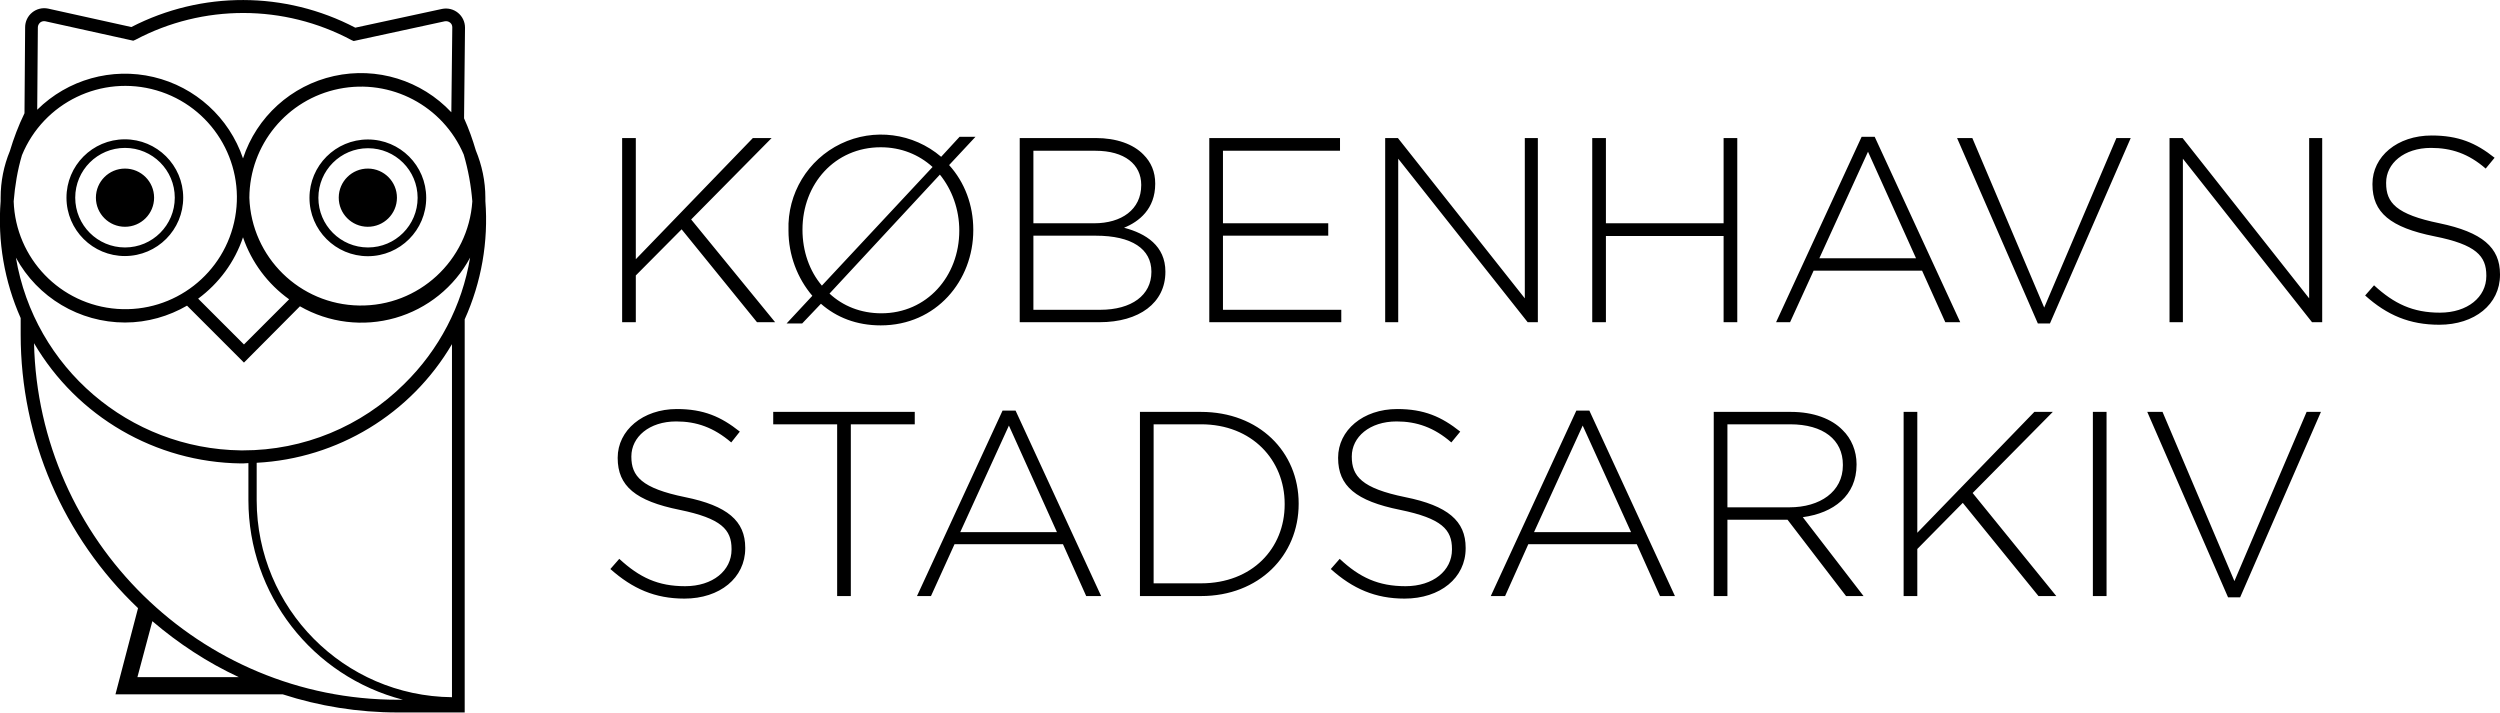
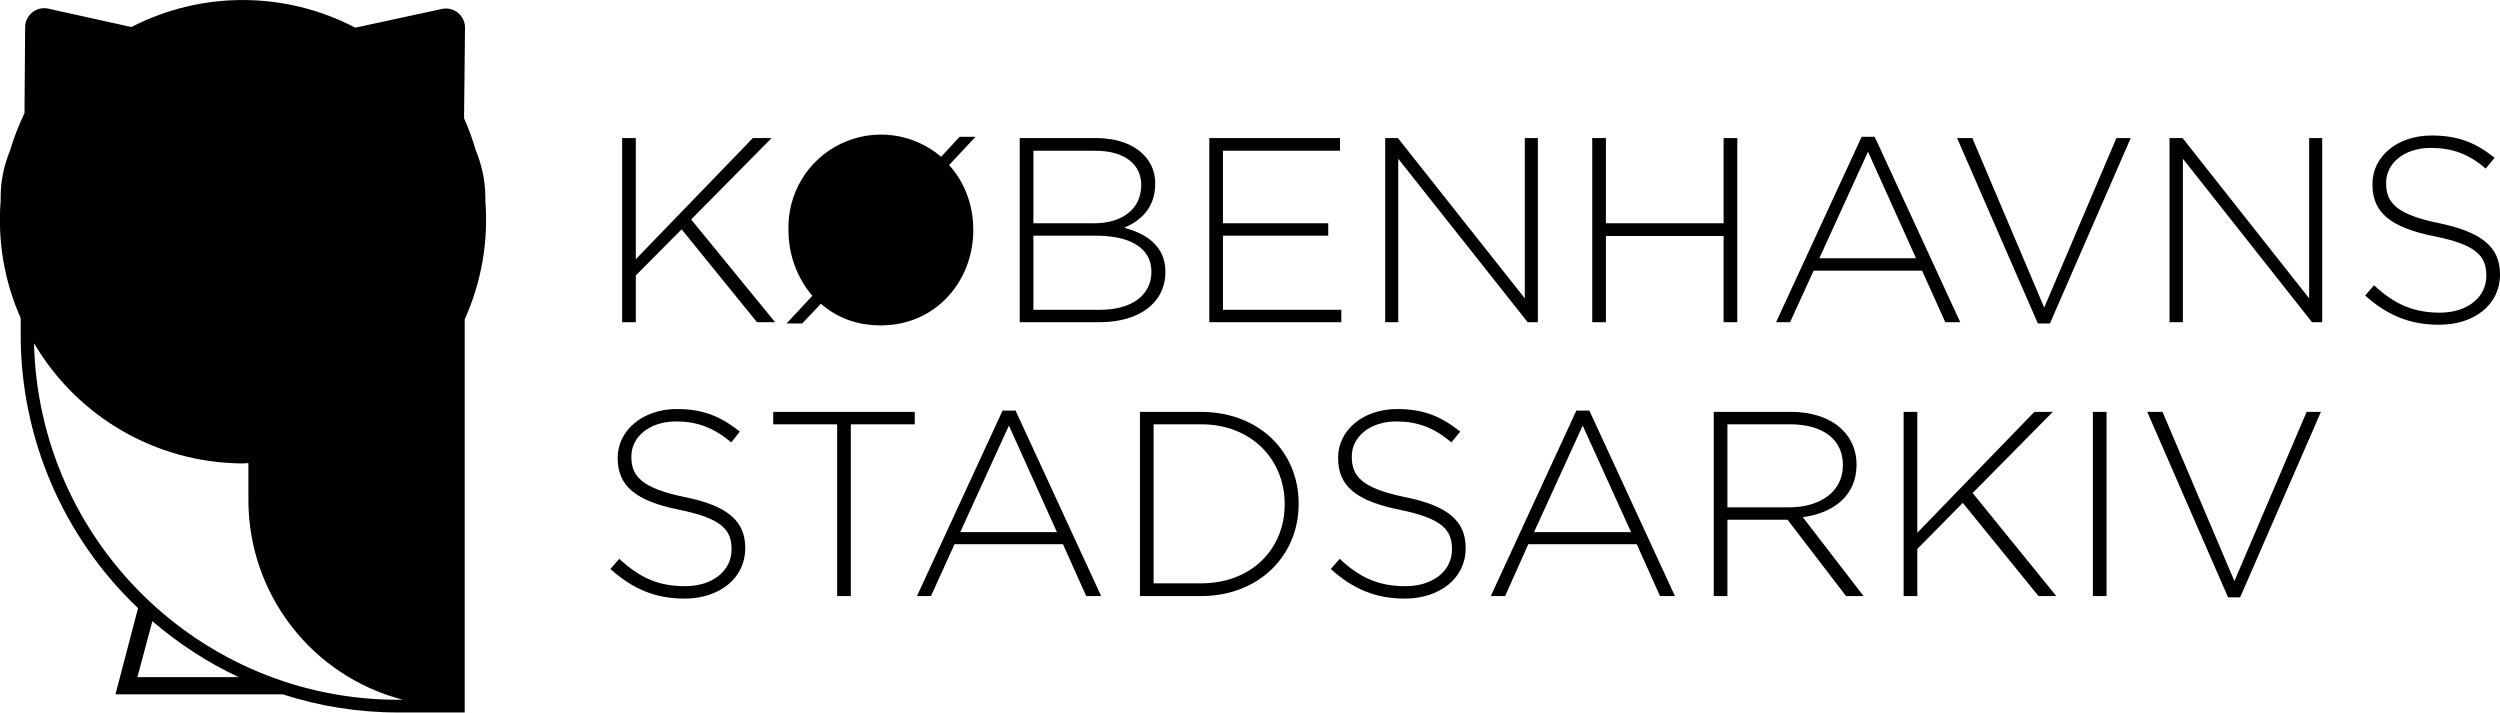
- <svg viewBox="0 0 7860 2240" fill-rule="evenodd">
+ <svg viewBox="0 0 7860 2240">
  <path d="M363 2183l71-271a1186 1186 0 0 1-369-860v-52A760 760 0 0 1 2 632v-10c0-52 10-101 29-147 12-40 27-80 46-119l2-270a60 60 0 0 1 72-59l262 58a764 764 0 0 1 704 2l273-59a60 60 0 0 1 72 59l-3 285c15 33 27 67 37 101 19 46 30 96 30 149v10a761 761 0 0 1-65 372v1236h-210c-126 0-248-20-362-57H363zm904 17a648 648 0 0 1-486-627v-117l-17 1h-7a765 765 0 0 1-650-378c14 621 522 1121 1144 1121h16zm154-8a620 620 0 0 1-614-619v-118a758 758 0 0 0 614-373v1110zm-670-63c-99-46-190-106-272-176l-47 176h319zm3667-566c-137-28-168-66-168-127v-1c0-61 56-110 141-110 63 0 118 19 172 66l28-34c-59-47-114-71-198-71-108 0-186 67-186 153v1c0 88 56 135 195 163 131 27 163 62 163 123v2c0 66-59 115-146 115-85 0-144-27-207-86l-28 32c69 62 140 93 232 93 112 0 192-65 192-158v-2c0-84-56-132-190-159zm-2264 0c-137-28-169-66-169-127v-1c0-61 56-110 141-110 64 0 118 19 173 66l27-34c-59-47-114-71-198-71-107 0-186 67-186 153v1c0 88 56 135 195 163 131 27 163 62 163 123v2c0 66-59 115-146 115-85 0-143-27-207-86l-28 32c70 62 140 93 233 93 111 0 191-65 191-158v-2c0-84-56-132-189-159zm4871 264l227-532h45l-254 583h-38l-254-583h48l226 532zm-997-152l368-380h58l-252 255 263 324h-56l-238-293-143 145v148h-43v-579h43v380zm-2876-384h41l269 583h-47l-73-163h-341l-74 163h-44l269-583zm3428 4h43v579h-43v-579zm-3704 0v39h-201v540h-43v-540h-201v-39h445zm900 0c182 0 307 125 307 288v1c0 163-125 290-307 290h-192v-579h192zm1180-4h41l269 583h-47l-73-163h-341l-73 163h-45l269-583zm675 4c71 0 128 22 162 57 28 27 44 66 44 107v2c0 97-72 152-169 165l191 248h-55l-184-240h-189v240h-43v-579h243zm-1855 539c161 0 263-110 263-248v-2c0-137-102-250-263-250h-149v500h149zm-453-161l-151-335-153 335h304zm1805 0l-152-335-153 335h305zm500-339h-197v261h195c96 0 168-49 168-132v-2c0-78-61-127-166-127zM393 1014c71 0 138-20 195-53l179 179 176-177a388 388 0 0 0 535-153 721 721 0 0 1-207 397 718 718 0 0 1-507 209h-7A727 727 0 0 1 50 810a391 391 0 0 0 343 204zm371-268c27 79 78 147 145 195l-142 142-144-144c65-48 115-115 141-193zm1758 271h-49l81-87c-47-55-75-128-75-205v-1a291 291 0 0 1 480-231l58-63h50l-83 89c49 54 76 126 76 203v2c0 158-116 299-291 299-76 0-139-25-188-68l-59 62zm5148-315c-137-28-168-65-168-126v-2c0-60 56-109 141-109 64 0 118 18 172 65l28-34c-59-47-114-70-198-70-108 0-186 66-186 152v2c0 88 56 135 195 163 131 26 163 62 163 123v2c0 66-59 115-146 115-85 0-144-28-207-86l-28 32c69 62 140 92 233 92 111 0 191-64 191-157v-2c0-84-56-132-190-160zM6427 967l227-533h45l-254 583h-38l-254-583h48l226 533zm-574-537h41l269 583h-47l-73-162h-341l-74 162h-44l269-583zM1999 815l368-381h59l-253 256 264 323h-57l-237-292-144 145v147h-43V434h43v381zm3050-113h370V434h43v579h-43V742h-370v271h-43V434h43v268zM3445 434c65 0 118 19 150 52 24 24 37 54 37 91v1c0 79-51 119-98 138 69 18 130 57 130 138v1c0 97-82 158-207 158h-251V434h239zm768 0v40h-368v228h331v39h-331v233h372v39h-415V434h411zm581 504V434h41v579h-32l-407-514v514h-41V434h40l399 504zm2466 0V434h41v579h-32l-406-514v514h-42V434h41l398 504zM3016 725c0 144-102 260-245 260-65 0-121-23-163-62l347-374c38 47 61 109 61 176zm429 16h-196v233h210c99 0 161-46 161-119v-1c0-71-61-113-175-113zM784 622a351 351 0 0 1 674-136c14 48 23 97 27 147a351 351 0 0 1-701-11zM69 488a351 351 0 1 1-26 145c4-49 12-98 26-145zm2454 234c0-144 102-259 246-259 64 0 120 23 163 62l-348 373c-39-46-61-108-61-176zm3501 90l-151-335-153 335h304zM1340 622a183 183 0 1 0-367 0 183 183 0 0 0 367 0zM393 805a183 183 0 1 0-1-367 183 183 0 0 0 1 367zm608-183a156 156 0 1 1 312 0 156 156 0 0 1-312 0zM393 465a156 156 0 1 1 0 313 156 156 0 0 1 0-313zm855 157a91 91 0 1 0-183-1 91 91 0 0 0 183 1zm-855 91a91 91 0 1 0 0-183 91 91 0 0 0 0 183zm3051-239h-195v228h191c86 0 148-43 148-120v-1c0-64-52-107-144-107zM126 71a20 20 0 0 1 17-4l276 61 7-3a723 723 0 0 1 679 1l7 3 286-62c6-1 12 0 17 4s7 9 7 15l-3 267a390 390 0 0 0-655 145 392 392 0 0 0-647-153l2-259c0-6 3-11 7-15z" />
</svg>
